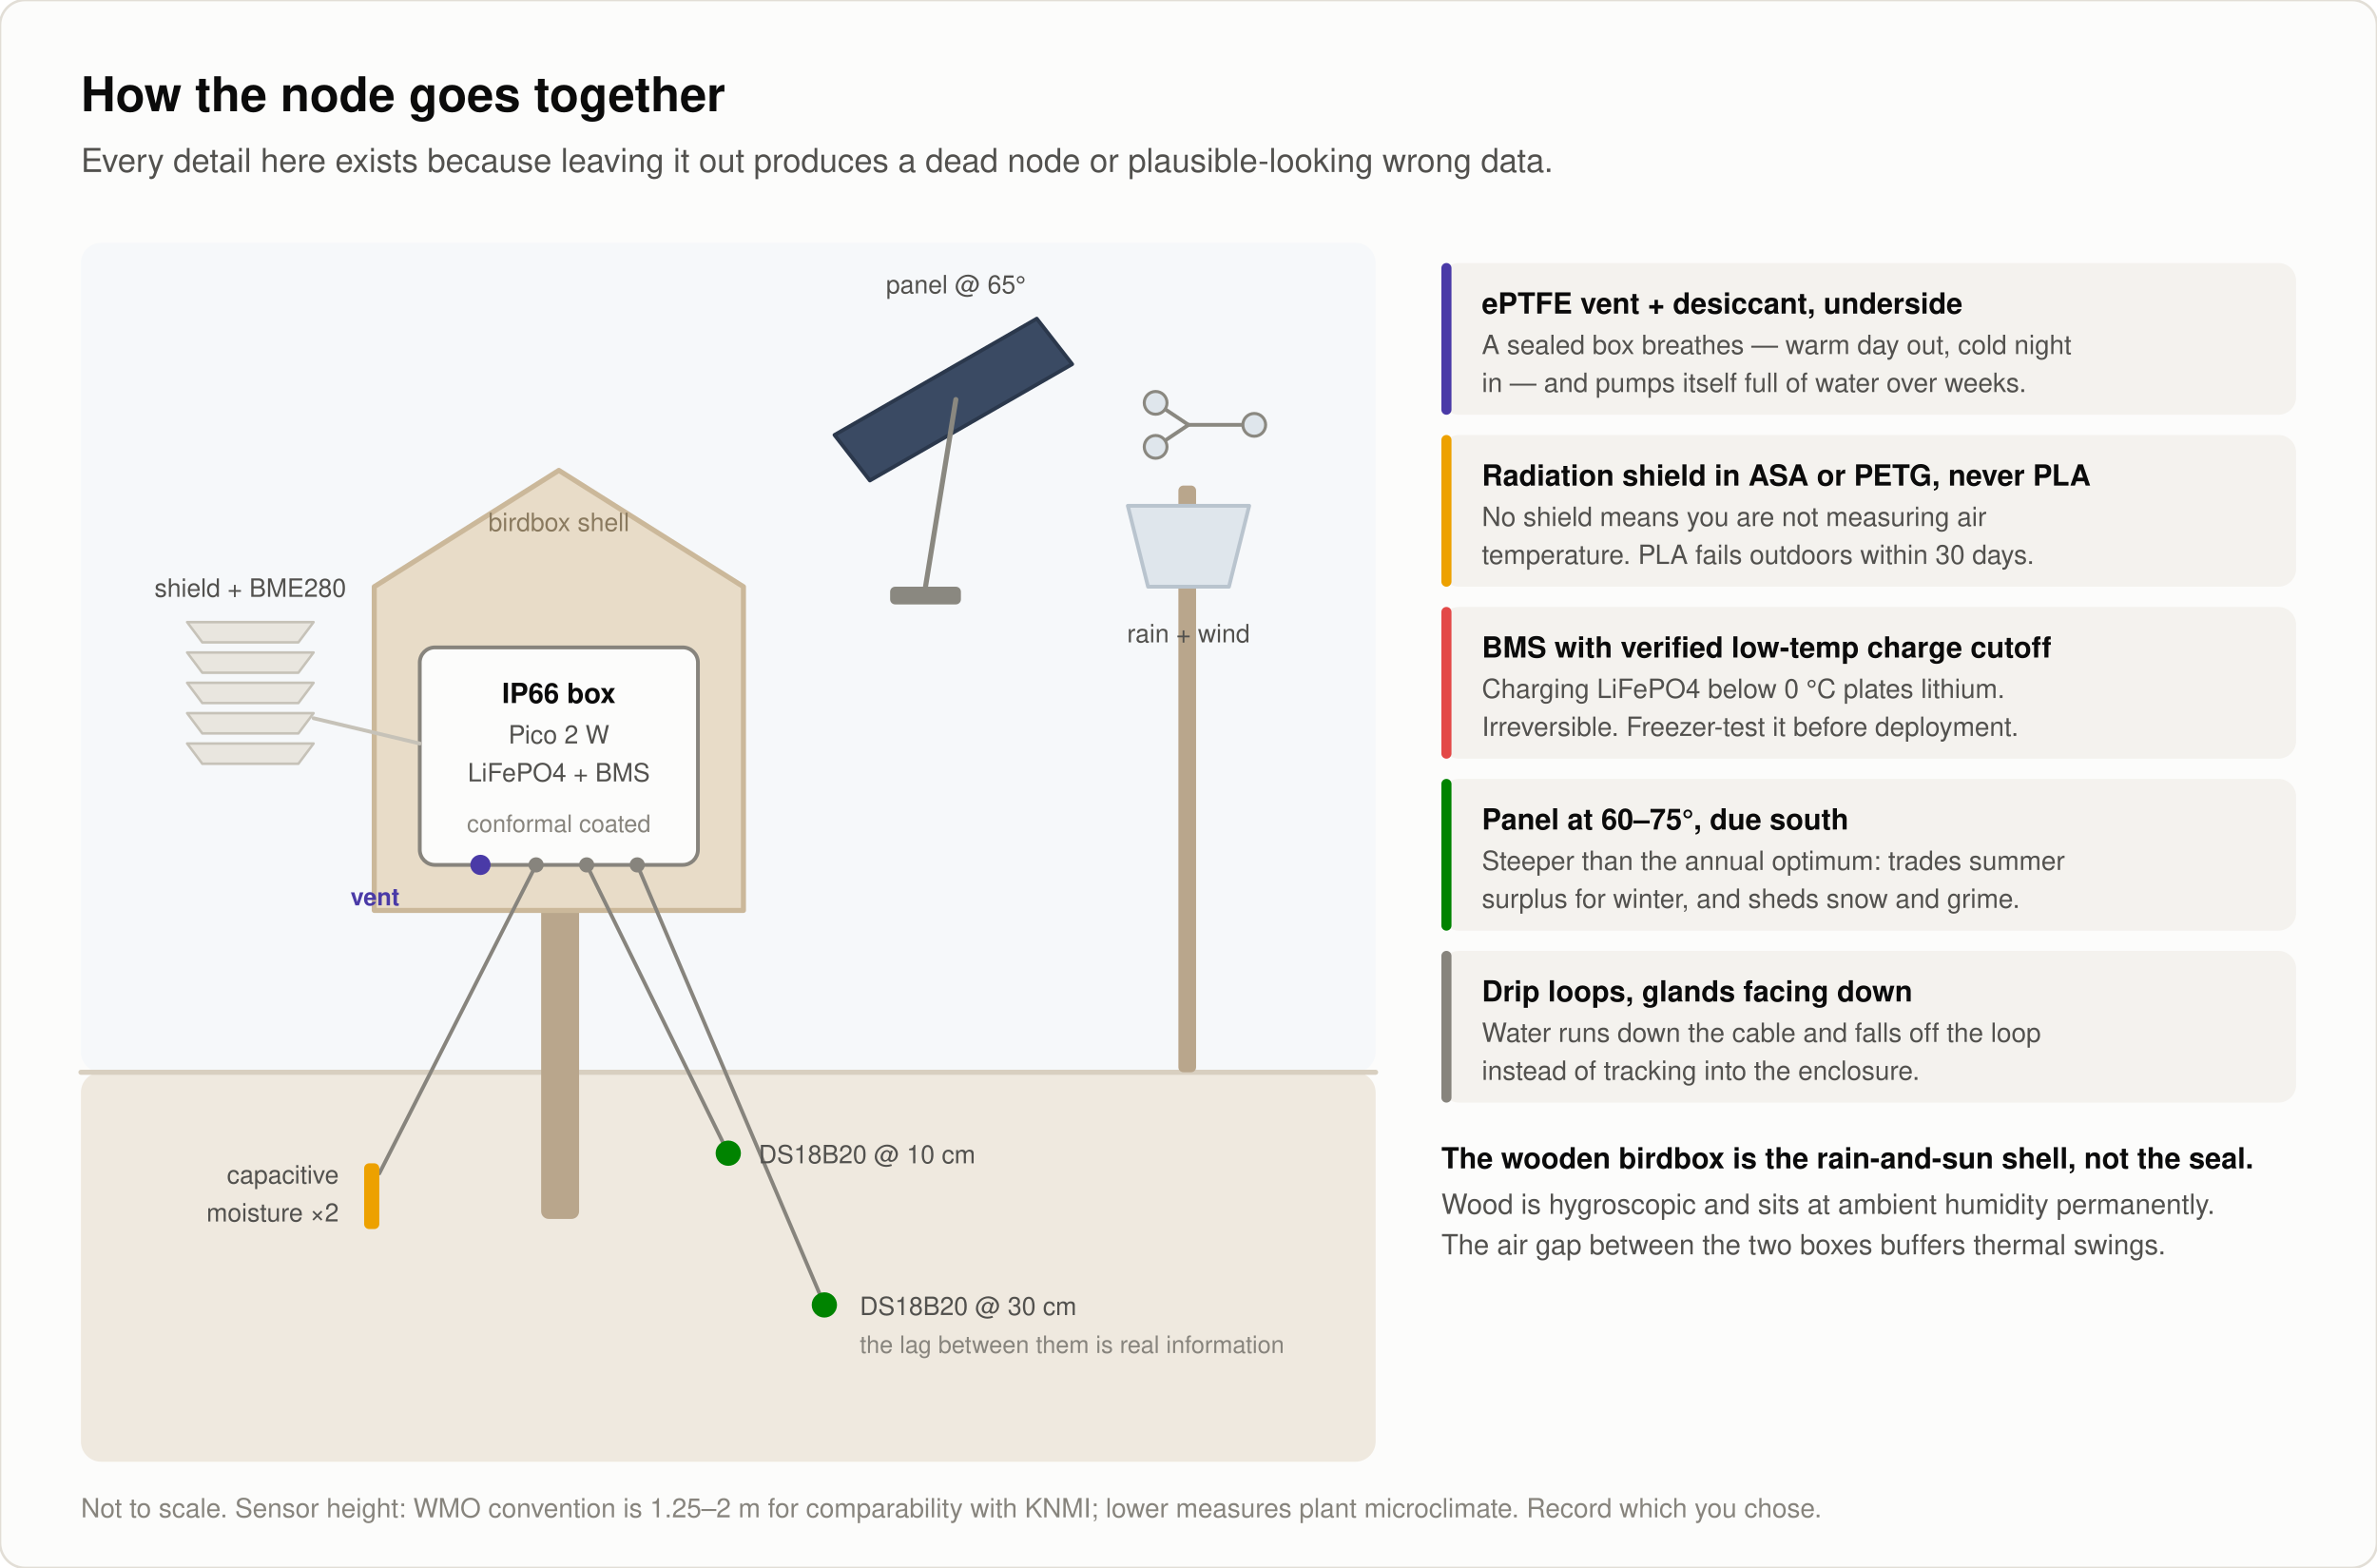
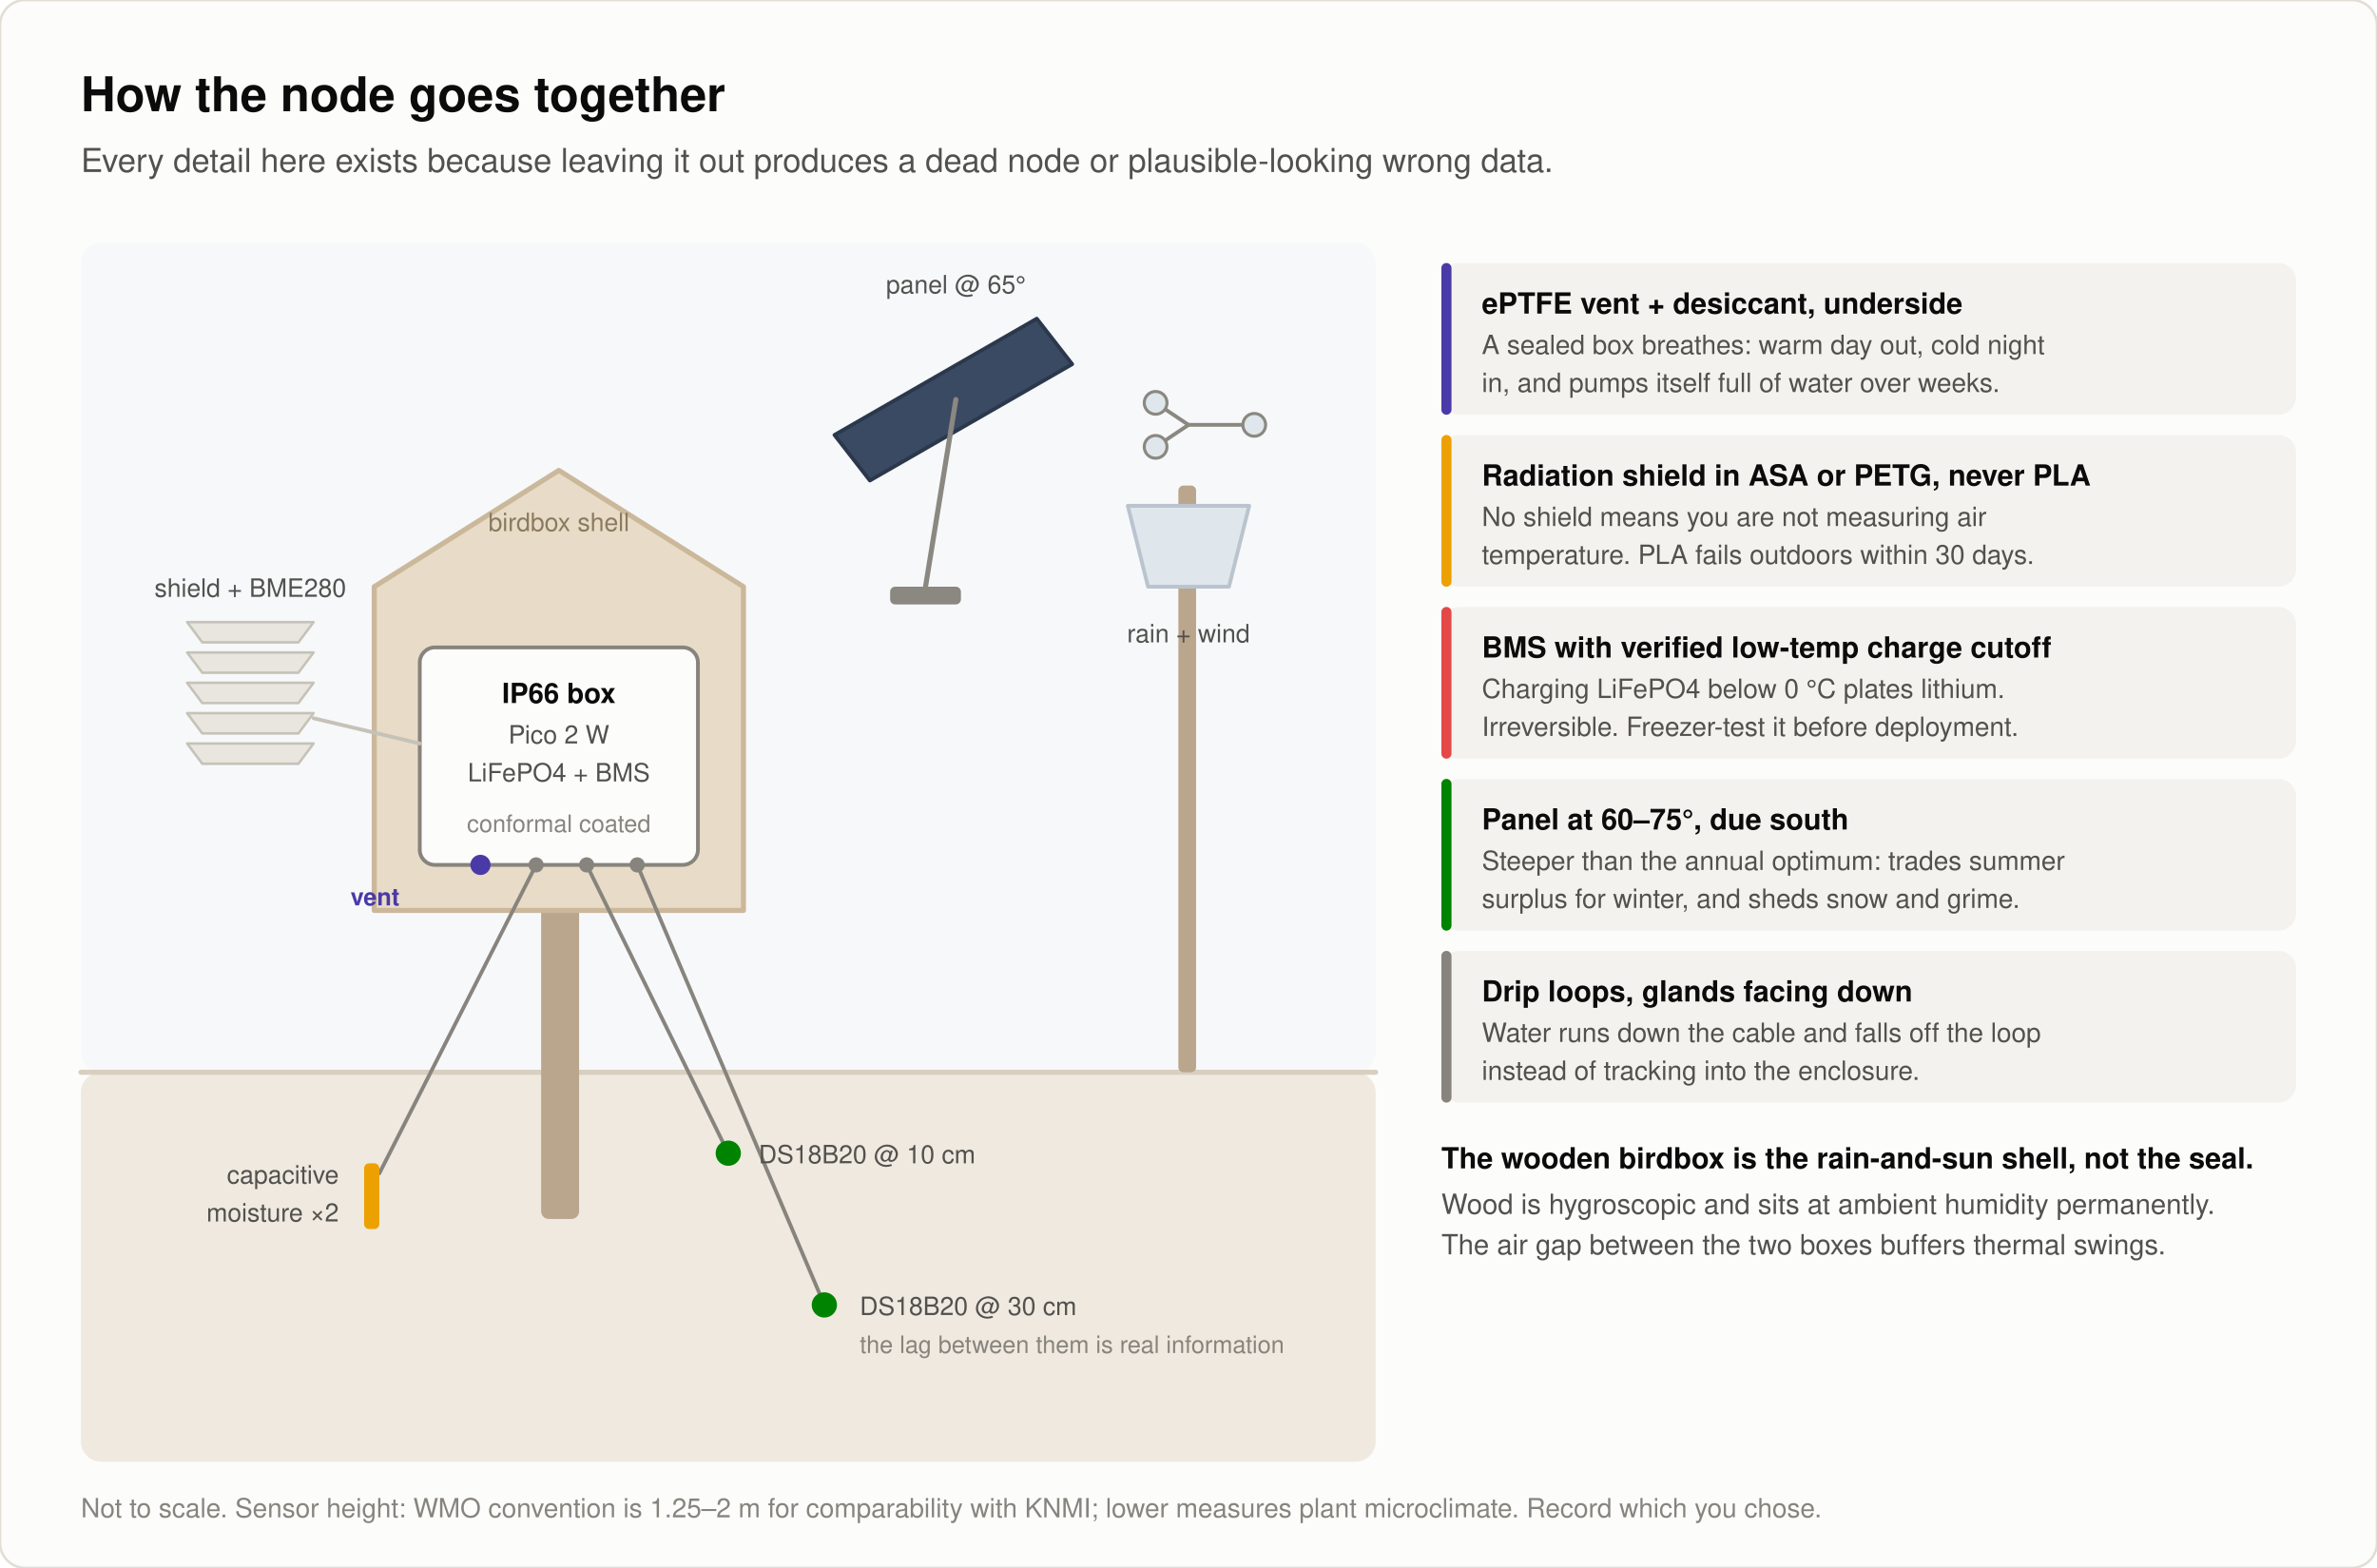
<svg xmlns="http://www.w3.org/2000/svg" viewBox="0 0 940 620" width="940" height="620" role="img" aria-label="Field node build - cross-section">
  <rect x="0.0" y="0.0" width="940.0" height="620.0" rx="10" fill="#fcfcfb" stroke="#e2ded6" stroke-width="1" />
  <text x="32.0" y="44.0" font-family="Helvetica, Arial, sans-serif" font-size="19" font-weight="bold" fill="#0b0b0b" text-anchor="start">How the node goes together</text>
  <text x="32.0" y="68.0" font-family="Helvetica, Arial, sans-serif" font-size="13" font-weight="normal" fill="#52514e" text-anchor="start">Every detail here exists because leaving it out produces a dead node or plausible-looking wrong data.</text>
  <rect x="32.0" y="96.0" width="512.0" height="328.0" rx="8" fill="#f6f8fa" />
  <rect x="32.0" y="424.0" width="512.0" height="154.0" rx="8" fill="#efe9df" />
  <line x1="32.0" y1="424.0" x2="544.0" y2="424.0" stroke="#d8cfc0" stroke-width="2" stroke-linecap="round" />
  <rect x="214.0" y="232.0" width="15.0" height="250.0" rx="3" fill="#b9a68c" />
  <path d="M148,232 L221,186 L294,232 L294,360 L148,360 Z" fill="#e8dcc8" stroke="#cbb89a" stroke-width="2" stroke-linecap="round" stroke-linejoin="round" />
  <text x="221.0" y="210.0" font-family="Helvetica, Arial, sans-serif" font-size="10" font-weight="normal" fill="#8a7a5f" text-anchor="middle">birdbox shell</text>
  <rect x="166.0" y="256.0" width="110.0" height="86.0" rx="6" fill="#fcfcfb" stroke="#87847d" stroke-width="1.5" />
  <text x="221.0" y="278.0" font-family="Helvetica, Arial, sans-serif" font-size="11" font-weight="bold" fill="#0b0b0b" text-anchor="middle">IP66 box</text>
  <text x="221.0" y="294.0" font-family="Helvetica, Arial, sans-serif" font-size="10" font-weight="normal" fill="#52514e" text-anchor="middle">Pico 2 W</text>
  <text x="221.0" y="309.0" font-family="Helvetica, Arial, sans-serif" font-size="10" font-weight="normal" fill="#52514e" text-anchor="middle">LiFePO4 + BMS</text>
  <text x="221.0" y="329.0" font-family="Helvetica, Arial, sans-serif" font-size="9.5" font-weight="normal" fill="#87847d" text-anchor="middle">conformal coated</text>
  <circle cx="190.0" cy="342.0" r="4.0" fill="#4a3aa7" />
  <text x="158.0" y="358.0" font-family="Helvetica, Arial, sans-serif" font-size="9.5" font-weight="bold" fill="#4a3aa7" text-anchor="end">vent</text>
  <circle cx="212.0" cy="342.0" r="3.0" fill="#87847d" />
  <circle cx="232.0" cy="342.0" r="3.0" fill="#87847d" />
  <circle cx="252.0" cy="342.0" r="3.0" fill="#87847d" />
  <path d="M330,172 L410,126 L424,144 L344,190 Z" fill="#3a4a63" stroke="#2b384c" stroke-width="1.5" stroke-linecap="round" stroke-linejoin="round" />
  <line x1="378.0" y1="158.0" x2="366.0" y2="232.0" stroke="#8a8880" stroke-width="2" stroke-linecap="round" />
  <rect x="352.0" y="232.0" width="28.0" height="7.0" rx="2" fill="#8a8880" />
  <text x="378.0" y="116.0" font-family="Helvetica, Arial, sans-serif" font-size="10" font-weight="normal" fill="#52514e" text-anchor="middle">panel @ 65°</text>
  <path d="M74,246 L124,246 L118,254 L80,254 Z" fill="#e9e6df" stroke="#c6c2b8" stroke-width="1" stroke-linecap="round" stroke-linejoin="round" />
  <path d="M74,258 L124,258 L118,266 L80,266 Z" fill="#e9e6df" stroke="#c6c2b8" stroke-width="1" stroke-linecap="round" stroke-linejoin="round" />
  <path d="M74,270 L124,270 L118,278 L80,278 Z" fill="#e9e6df" stroke="#c6c2b8" stroke-width="1" stroke-linecap="round" stroke-linejoin="round" />
  <path d="M74,282 L124,282 L118,290 L80,290 Z" fill="#e9e6df" stroke="#c6c2b8" stroke-width="1" stroke-linecap="round" stroke-linejoin="round" />
  <path d="M74,294 L124,294 L118,302 L80,302 Z" fill="#e9e6df" stroke="#c6c2b8" stroke-width="1" stroke-linecap="round" stroke-linejoin="round" />
  <line x1="124.0" y1="284.0" x2="166.0" y2="294.0" stroke="#c6c2b8" stroke-width="1.5" stroke-linecap="round" />
  <text x="99.0" y="236.0" font-family="Helvetica, Arial, sans-serif" font-size="10" font-weight="normal" fill="#52514e" text-anchor="middle">shield + BME280</text>
  <rect x="466.0" y="192.0" width="7.0" height="232.0" rx="2" fill="#b9a68c" />
  <path d="M446,200 L494,200 L486,232 L454,232 Z" fill="#dfe6ec" stroke="#b9c4ce" stroke-width="1.5" stroke-linecap="round" stroke-linejoin="round" />
  <line x1="470.0" y1="168.0" x2="496.0" y2="168.0" stroke="#8a8880" stroke-width="1.5" stroke-linecap="round" />
  <circle cx="496.0" cy="168.0" r="4.5" fill="#dfe6ec" stroke="#8a8880" stroke-width="1.2" />
  <line x1="470.0" y1="168.0" x2="457.0" y2="176.7" stroke="#8a8880" stroke-width="1.5" stroke-linecap="round" />
  <circle cx="457.0" cy="176.7" r="4.5" fill="#dfe6ec" stroke="#8a8880" stroke-width="1.2" />
  <line x1="470.0" y1="168.0" x2="457.0" y2="159.3" stroke="#8a8880" stroke-width="1.5" stroke-linecap="round" />
  <circle cx="457.0" cy="159.3" r="4.5" fill="#dfe6ec" stroke="#8a8880" stroke-width="1.2" />
  <text x="470.0" y="254.0" font-family="Helvetica, Arial, sans-serif" font-size="10" font-weight="normal" fill="#52514e" text-anchor="middle">rain + wind</text>
  <line x1="232.0" y1="342.0" x2="288.0" y2="456.0" stroke="#87847d" stroke-width="1.5" stroke-linecap="round" />
  <line x1="252.0" y1="342.0" x2="326.0" y2="516.0" stroke="#87847d" stroke-width="1.5" stroke-linecap="round" />
  <circle cx="288.0" cy="456.0" r="5.0" fill="#008300" />
  <circle cx="326.0" cy="516.0" r="5.0" fill="#008300" />
  <line x1="212.0" y1="342.0" x2="150.0" y2="464.0" stroke="#87847d" stroke-width="1.5" stroke-linecap="round" />
  <rect x="144.0" y="460.0" width="6.0" height="26.0" rx="2" fill="#eda100" />
  <text x="134.0" y="468.0" font-family="Helvetica, Arial, sans-serif" font-size="10" font-weight="normal" fill="#52514e" text-anchor="end">capacitive</text>
  <text x="134.0" y="483.0" font-family="Helvetica, Arial, sans-serif" font-size="10" font-weight="normal" fill="#52514e" text-anchor="end">moisture ×2</text>
  <text x="300.0" y="460.0" font-family="Helvetica, Arial, sans-serif" font-size="10" font-weight="normal" fill="#52514e" text-anchor="start">DS18B20 @ 10 cm</text>
  <text x="340.0" y="520.0" font-family="Helvetica, Arial, sans-serif" font-size="10" font-weight="normal" fill="#52514e" text-anchor="start">DS18B20 @ 30 cm</text>
  <text x="340.0" y="535.0" font-family="Helvetica, Arial, sans-serif" font-size="9.5" font-weight="normal" fill="#87847d" text-anchor="start">the lag between them is real information</text>
  <rect x="570.0" y="104.0" width="338.0" height="60.0" rx="7" fill="#f4f2ee" />
  <rect x="570.0" y="104.0" width="4.0" height="60.0" rx="2" fill="#4a3aa7" />
  <text x="586.0" y="124.0" font-family="Helvetica, Arial, sans-serif" font-size="11.5" font-weight="bold" fill="#0b0b0b" text-anchor="start">ePTFE vent + desiccant, underside</text>
-   <text x="586.0" y="140.0" font-family="Helvetica, Arial, sans-serif" font-size="10.5" font-weight="normal" fill="#52514e" text-anchor="start">A sealed box breathes — warm day out, cold night</text>
-   <text x="586.0" y="155.0" font-family="Helvetica, Arial, sans-serif" font-size="10.5" font-weight="normal" fill="#52514e" text-anchor="start">in — and pumps itself full of water over weeks.</text>
+   <text x="586.0" y="140.0" font-family="Helvetica, Arial, sans-serif" font-size="10.5" font-weight="normal" fill="#52514e" text-anchor="start">A sealed box breathes: warm day out, cold night</text>
+   <text x="586.0" y="155.0" font-family="Helvetica, Arial, sans-serif" font-size="10.5" font-weight="normal" fill="#52514e" text-anchor="start">in, and pumps itself full of water over weeks.</text>
  <rect x="570.0" y="172.0" width="338.0" height="60.0" rx="7" fill="#f4f2ee" />
  <rect x="570.0" y="172.0" width="4.0" height="60.0" rx="2" fill="#eda100" />
  <text x="586.0" y="192.0" font-family="Helvetica, Arial, sans-serif" font-size="11.5" font-weight="bold" fill="#0b0b0b" text-anchor="start">Radiation shield in ASA or PETG, never PLA</text>
  <text x="586.0" y="208.0" font-family="Helvetica, Arial, sans-serif" font-size="10.5" font-weight="normal" fill="#52514e" text-anchor="start">No shield means you are not measuring air</text>
  <text x="586.0" y="223.0" font-family="Helvetica, Arial, sans-serif" font-size="10.5" font-weight="normal" fill="#52514e" text-anchor="start">temperature. PLA fails outdoors within 30 days.</text>
  <rect x="570.0" y="240.0" width="338.0" height="60.0" rx="7" fill="#f4f2ee" />
  <rect x="570.0" y="240.0" width="4.0" height="60.0" rx="2" fill="#e34948" />
  <text x="586.0" y="260.0" font-family="Helvetica, Arial, sans-serif" font-size="11.5" font-weight="bold" fill="#0b0b0b" text-anchor="start">BMS with verified low-temp charge cutoff</text>
  <text x="586.0" y="276.0" font-family="Helvetica, Arial, sans-serif" font-size="10.5" font-weight="normal" fill="#52514e" text-anchor="start">Charging LiFePO4 below 0 °C plates lithium.</text>
  <text x="586.0" y="291.0" font-family="Helvetica, Arial, sans-serif" font-size="10.5" font-weight="normal" fill="#52514e" text-anchor="start">Irreversible. Freezer-test it before deployment.</text>
  <rect x="570.0" y="308.0" width="338.0" height="60.0" rx="7" fill="#f4f2ee" />
  <rect x="570.0" y="308.0" width="4.0" height="60.0" rx="2" fill="#008300" />
  <text x="586.0" y="328.0" font-family="Helvetica, Arial, sans-serif" font-size="11.5" font-weight="bold" fill="#0b0b0b" text-anchor="start">Panel at 60–75°, due south</text>
  <text x="586.0" y="344.0" font-family="Helvetica, Arial, sans-serif" font-size="10.5" font-weight="normal" fill="#52514e" text-anchor="start">Steeper than the annual optimum: trades summer</text>
  <text x="586.0" y="359.0" font-family="Helvetica, Arial, sans-serif" font-size="10.5" font-weight="normal" fill="#52514e" text-anchor="start">surplus for winter, and sheds snow and grime.</text>
  <rect x="570.0" y="376.0" width="338.0" height="60.0" rx="7" fill="#f4f2ee" />
  <rect x="570.0" y="376.0" width="4.0" height="60.0" rx="2" fill="#87847d" />
  <text x="586.0" y="396.0" font-family="Helvetica, Arial, sans-serif" font-size="11.5" font-weight="bold" fill="#0b0b0b" text-anchor="start">Drip loops, glands facing down</text>
  <text x="586.0" y="412.0" font-family="Helvetica, Arial, sans-serif" font-size="10.5" font-weight="normal" fill="#52514e" text-anchor="start">Water runs down the cable and falls off the loop</text>
  <text x="586.0" y="427.0" font-family="Helvetica, Arial, sans-serif" font-size="10.5" font-weight="normal" fill="#52514e" text-anchor="start">instead of tracking into the enclosure.</text>
  <text x="570.0" y="462.0" font-family="Helvetica, Arial, sans-serif" font-size="11.5" font-weight="bold" fill="#0b0b0b" text-anchor="start">The wooden birdbox is the rain-and-sun shell, not the seal.</text>
  <text x="570.0" y="480.0" font-family="Helvetica, Arial, sans-serif" font-size="11" font-weight="normal" fill="#52514e" text-anchor="start">Wood is hygroscopic and sits at ambient humidity permanently.</text>
  <text x="570.0" y="496.0" font-family="Helvetica, Arial, sans-serif" font-size="11" font-weight="normal" fill="#52514e" text-anchor="start">The air gap between the two boxes buffers thermal swings.</text>
  <text x="32.0" y="600.0" font-family="Helvetica, Arial, sans-serif" font-size="10.5" font-weight="normal" fill="#87847d" text-anchor="start">Not to scale. Sensor height: WMO convention is 1.25–2 m for comparability with KNMI; lower measures plant microclimate. Record which you chose.</text>
</svg>
